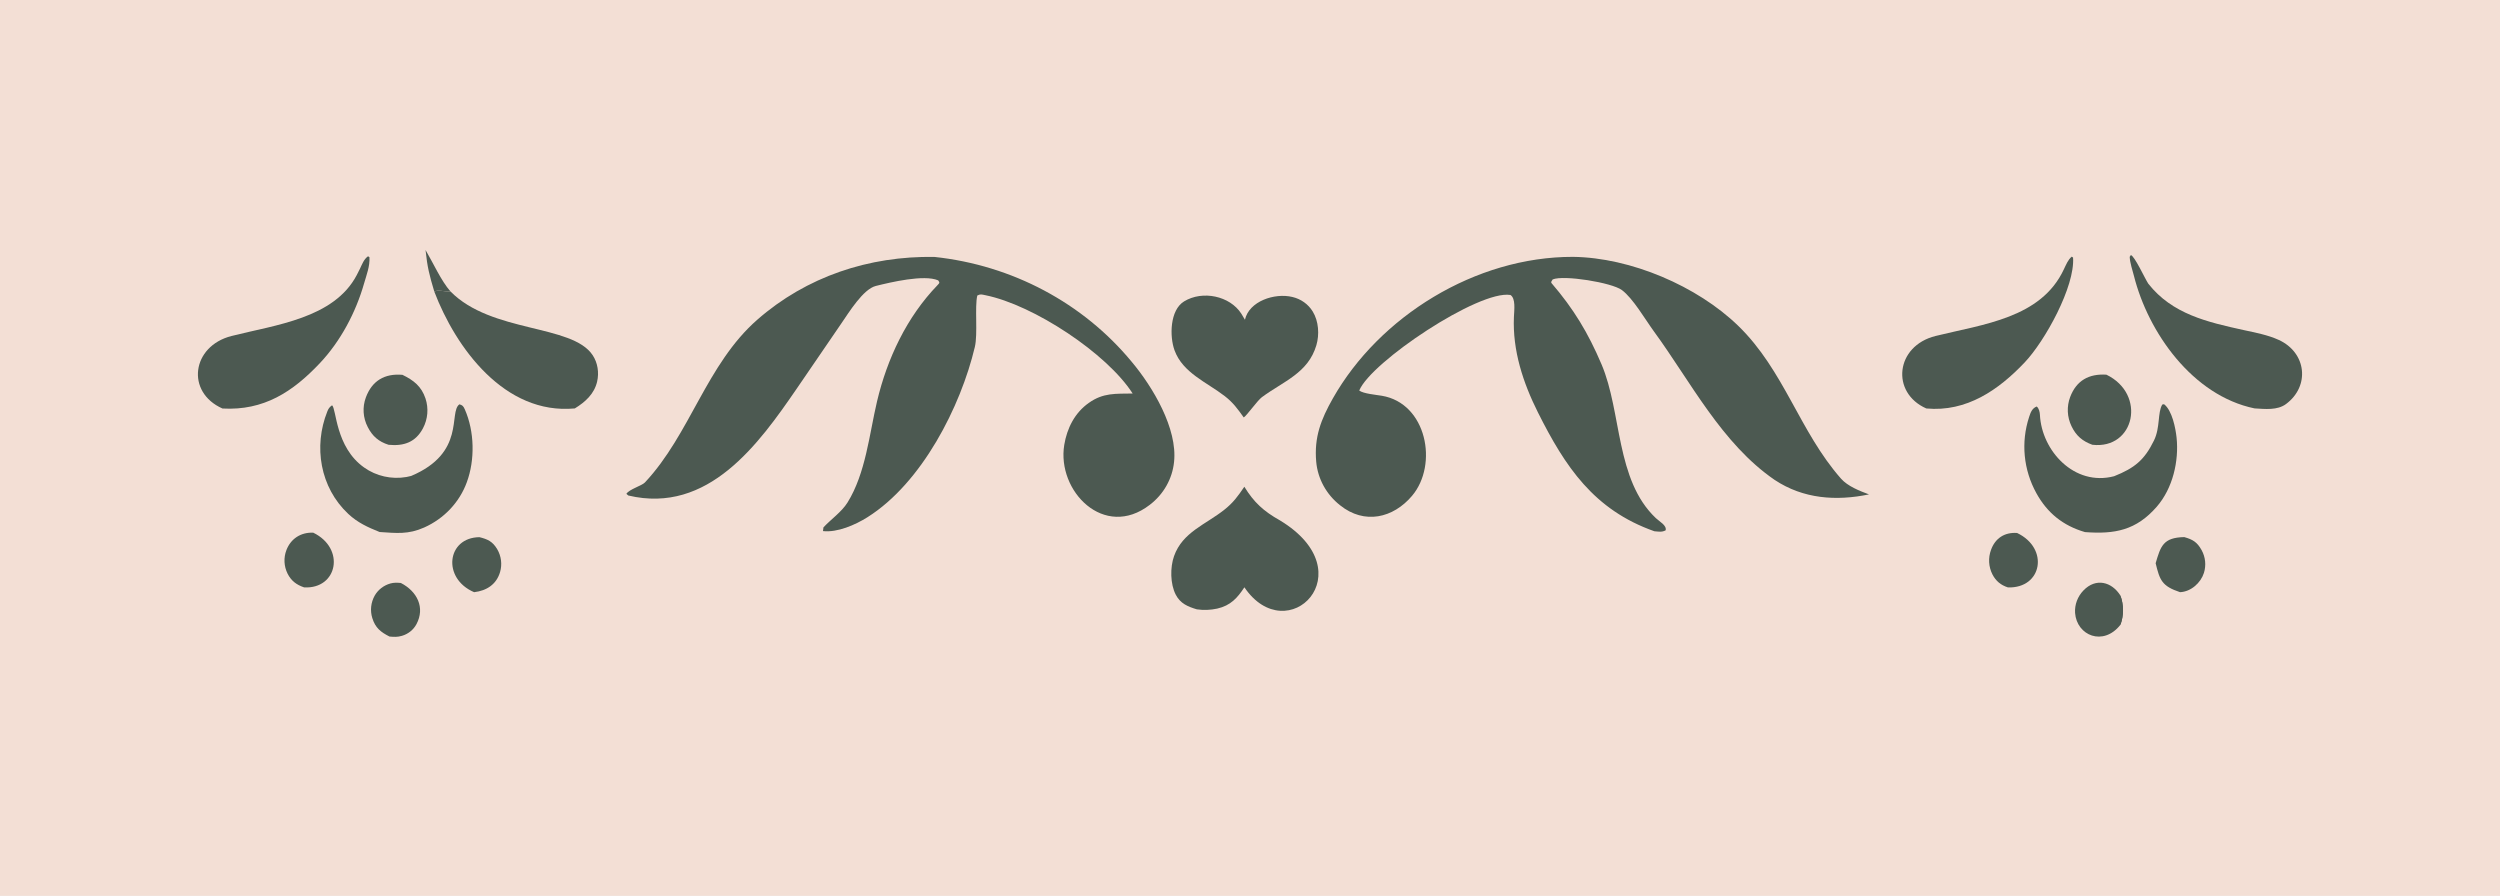
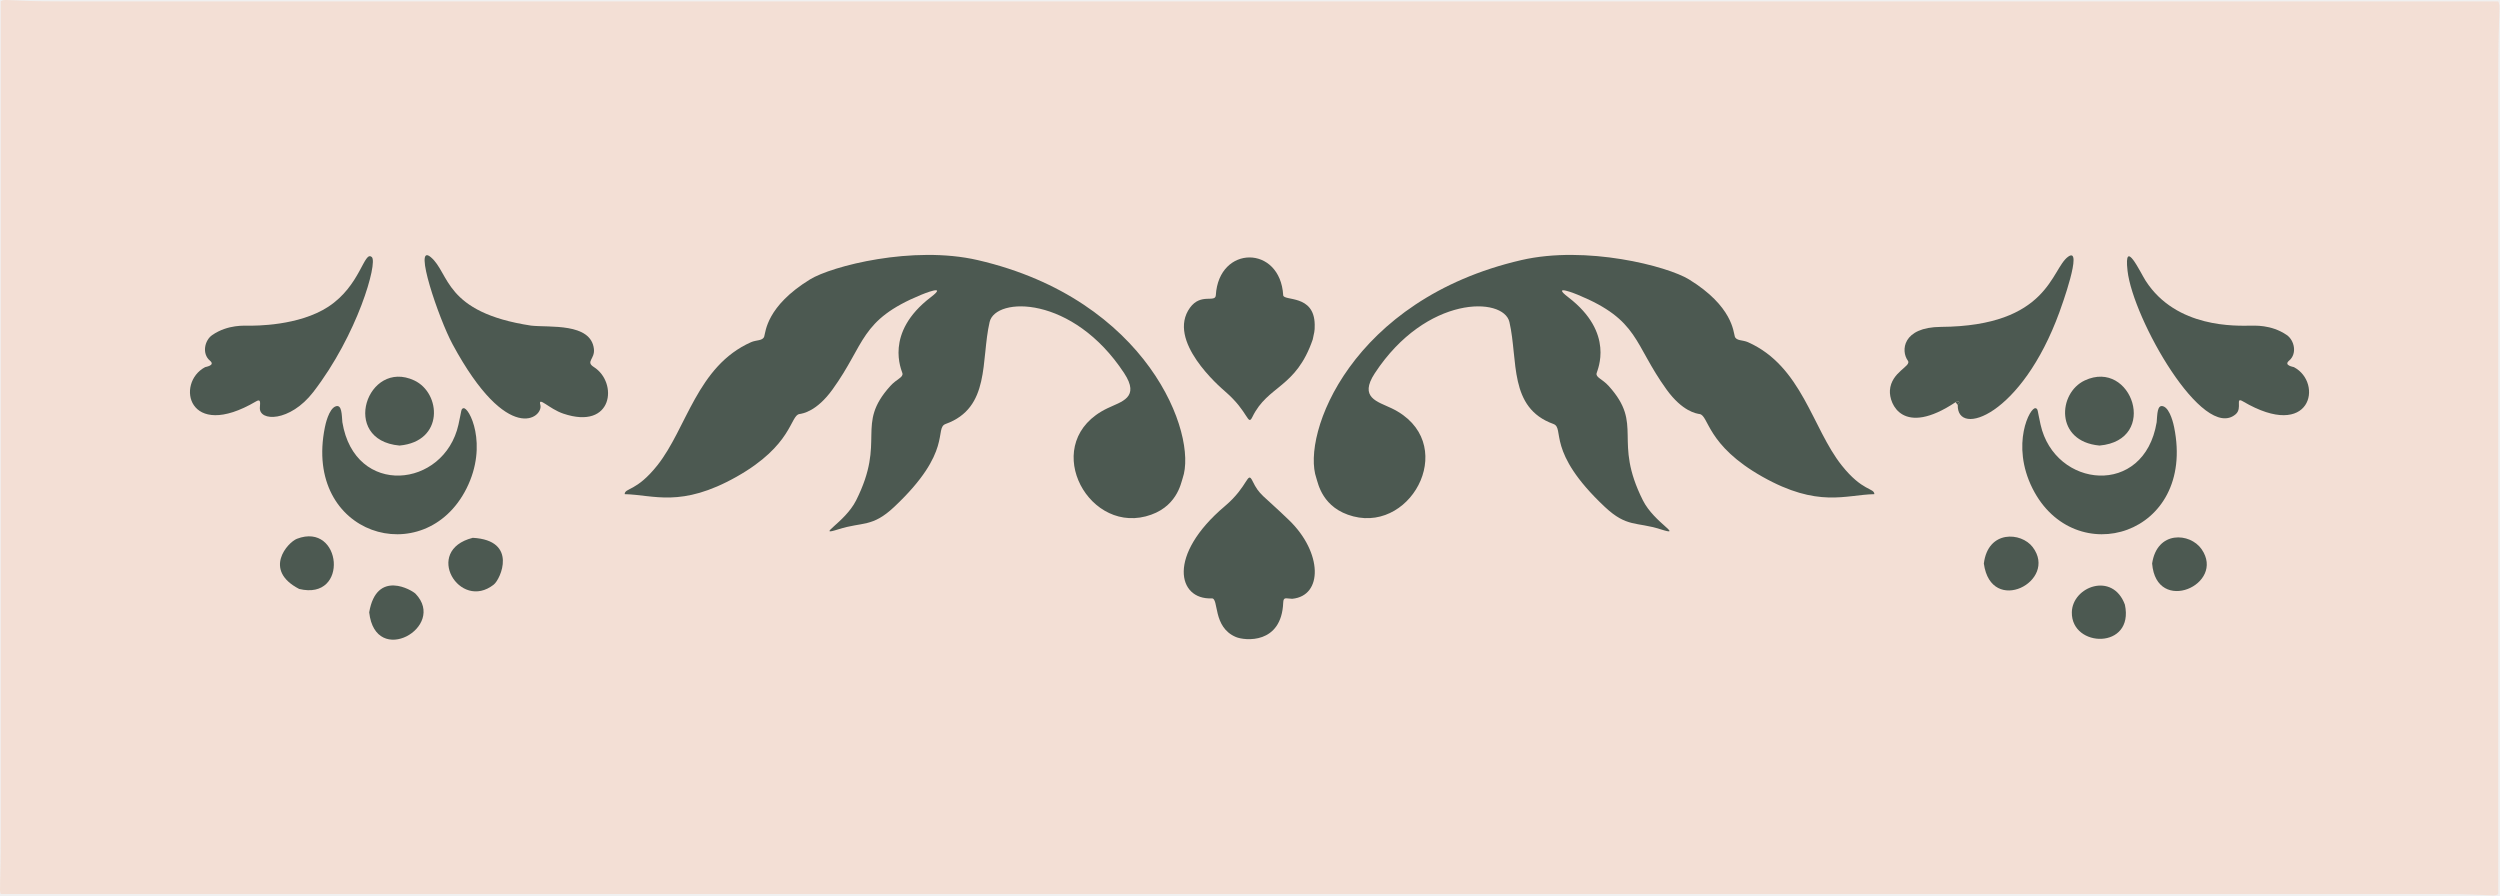
<svg xmlns="http://www.w3.org/2000/svg" width="240" height="86" viewBox="0 0 240 86" fill="none">
-   <g clip-path="url(#clip0_130_1550)">
-     <path d="M0 86H240V-81.401H0V86Z" fill="#F3DFD5" />
-     <path d="M79.006 50.985C80.39 51.139 82.104 50.393 83.282 49.65C88.513 46.353 92.231 39.023 93.585 33.307C93.882 32.055 93.559 29.473 93.82 28.372C94.122 28.212 94.221 28.264 94.597 28.34C99.216 29.272 106.275 33.929 108.734 37.777C107.093 37.807 105.918 37.692 104.534 38.673C103.168 39.627 102.429 41.129 102.169 42.705C101.436 47.136 105.999 51.83 110.368 48.472C111.7 47.46 112.546 45.968 112.71 44.342C113.053 41.151 110.68 37.157 108.639 34.727C103.974 29.081 97.162 25.46 89.713 24.666C83.421 24.556 77.418 26.56 72.704 30.689C67.814 34.972 66.267 41.671 61.916 46.313C61.613 46.636 60.386 46.974 60.133 47.411L60.318 47.568C68 49.394 72.856 42.595 76.471 37.332L80.761 31.06C81.494 29.996 82.864 27.753 84.079 27.451C85.512 27.094 88.712 26.333 90.064 26.915C90.206 27.131 90.235 27.133 90.006 27.37C87.037 30.44 85.157 34.461 84.196 38.53C83.452 41.678 83.112 45.43 81.358 48.247C80.797 49.147 79.771 49.853 79.052 50.627C79.052 50.627 79.01 50.955 79.006 50.985Z" fill="#4C5951" />
-     <path d="M86.305 41.191C86.721 41.241 87.009 41.333 87.353 41.139C87.848 40.456 87.606 40.021 86.932 39.542C86.368 39.851 85.562 40.658 86.305 41.191Z" fill="#4C5951" />
-     <path d="M158.821 51.001C159.254 51.034 159.53 51.106 159.902 50.911C160.02 50.433 159.32 50.081 158.96 49.739C155.075 46.06 155.709 39.587 153.746 34.974C152.455 31.944 151.077 29.66 148.952 27.186C148.85 27.069 148.996 26.927 149.061 26.824C150.123 26.38 154.728 27.125 155.7 27.845C156.771 28.637 157.96 30.699 158.775 31.812C162.298 36.629 165.274 42.578 170.364 46.069C173.123 47.902 176.282 48.114 179.424 47.462C178.516 47.128 177.378 46.675 176.741 45.954C172.746 41.423 171.288 35.564 166.865 31.274C162.936 27.463 156.546 24.727 151.005 24.658C141.633 24.64 132.402 30.393 127.959 38.239C126.811 40.269 126.149 41.963 126.356 44.328C126.502 45.96 127.328 47.467 128.645 48.504C130.987 50.387 133.747 49.741 135.558 47.598C138.092 44.598 136.968 38.71 132.649 37.992C132.081 37.898 130.887 37.794 130.486 37.492C131.603 34.749 141.981 27.811 145.006 28.319C145.517 28.655 145.367 29.738 145.336 30.429C145.195 33.63 146.207 36.728 147.641 39.59C150.248 44.789 152.997 48.947 158.821 51.001Z" fill="#4C5951" />
-     <path d="M149.974 38.722C150.24 38.807 150.528 38.668 150.615 38.412C150.704 38.156 150.559 37.88 150.292 37.796C150.028 37.712 149.741 37.85 149.654 38.106C149.566 38.361 149.709 38.637 149.974 38.722Z" fill="#4C5951" />
-     <path d="M114.898 58.497C115.547 58.59 116.21 58.566 116.851 58.426C118.14 58.133 118.793 57.401 119.461 56.381C123.576 62.441 131.127 54.946 122.874 49.957C121.3 49.075 120.378 48.227 119.456 46.727C118.844 47.627 118.416 48.232 117.551 48.922C115.759 50.354 113.527 51.075 112.708 53.388C112.326 54.467 112.337 56.062 112.875 57.094C113.315 57.939 114.023 58.235 114.898 58.497Z" fill="#4C5951" />
-     <path d="M119.398 40.074C119.68 39.916 120.707 38.45 121.138 38.132C123.228 36.586 125.584 35.82 126.374 33.134C126.67 32.126 126.601 30.837 126.014 29.891C125.586 29.198 124.886 28.701 124.072 28.51C122.362 28.097 119.916 28.914 119.514 30.695C119.404 30.498 119.289 30.304 119.167 30.113C118.068 28.404 115.444 27.851 113.671 28.935C112.305 29.77 112.267 32.291 112.755 33.63C113.545 35.797 115.849 36.693 117.582 38.031C118.384 38.654 118.822 39.267 119.398 40.074Z" fill="#4C5951" />
-     <path d="M21.358 39.217C25.325 39.44 28.108 37.614 30.697 34.873C32.707 32.746 34.16 29.979 34.947 27.225C35.18 26.409 35.522 25.556 35.467 24.689L35.329 24.602C34.926 24.899 34.769 25.351 34.554 25.802C34.455 26.008 34.352 26.211 34.245 26.413C32.056 30.571 26.431 31.188 22.229 32.255C18.391 33.23 17.817 37.653 21.358 39.217Z" fill="#4C5951" />
-     <path d="M21.264 36.696C21.833 36.449 22.57 35.482 22.496 34.826C22.182 34.52 22.309 34.615 21.79 34.531C21.155 34.541 20.812 34.538 20.347 34.957C20.008 35.851 20.591 36.164 21.264 36.696Z" fill="#4C5951" />
-     <path d="M184.928 39.213C188.793 39.573 191.868 37.43 194.366 34.796C196.326 32.731 199.208 27.495 199.014 24.727L198.888 24.637C198.527 24.929 198.336 25.431 198.132 25.851C195.948 30.542 190.402 31.12 185.822 32.252C181.949 33.211 181.499 37.703 184.928 39.213Z" fill="#4C5951" />
-     <path d="M216.434 39.206C217.429 39.264 218.622 39.408 219.457 38.788C221.783 37.059 221.42 33.853 218.769 32.636C217.713 32.152 216.535 31.937 215.409 31.69C211.896 30.919 208.525 30.151 206.233 27.23C205.882 26.69 204.96 24.648 204.566 24.483L204.451 24.657C204.475 25.253 204.715 25.912 204.861 26.494C206.215 31.875 210.455 37.968 216.434 39.206Z" fill="#4C5951" />
-     <path d="M200.157 51.081C203.022 51.296 205.073 50.911 207.046 48.648C208.588 46.877 209.189 44.267 208.951 42.005C208.857 41.122 208.527 39.397 207.747 38.804L207.578 38.837C207.112 39.617 207.397 41.029 206.782 42.288C205.866 44.166 204.915 44.935 202.952 45.718C199.128 46.718 195.999 43.265 195.833 39.827C195.82 39.562 195.741 39.185 195.521 39.023C195.068 39.206 194.935 39.606 194.795 40.031C193.997 42.462 194.249 45.099 195.494 47.35C196.533 49.234 198.037 50.462 200.157 51.081Z" fill="#4C5951" />
-     <path d="M36.444 51.073C38.071 51.18 39.192 51.322 40.729 50.637C42.64 49.779 44.111 48.217 44.811 46.303C45.604 44.166 45.563 41.425 44.618 39.29C44.478 38.971 44.383 38.895 44.105 38.814C43.037 39.572 44.751 43.465 39.473 45.69C39.319 45.731 39.172 45.767 39.014 45.793C37.59 46.039 36.123 45.71 34.959 44.882C32.183 42.925 32.303 39.196 31.873 38.91C31.622 39.095 31.535 39.218 31.419 39.508C30.084 42.854 30.718 46.793 33.436 49.337C34.328 50.172 35.308 50.619 36.444 51.073Z" fill="#4C5951" />
-     <path d="M41.693 27.995C43.742 33.376 48.432 39.848 55.182 39.209C56.197 38.587 57.053 37.807 57.324 36.634C57.522 35.776 57.386 34.836 56.892 34.092C54.91 31.107 47.183 31.987 43.24 27.972C42.532 28.021 42.119 27.773 41.693 27.995Z" fill="#4C5951" />
-     <path d="M37.303 42.7C38.779 42.844 39.897 42.448 40.603 41.119C41.074 40.231 41.161 39.201 40.847 38.252C40.452 37.086 39.719 36.511 38.634 35.983C36.913 35.833 35.715 36.566 35.127 38.141C34.776 39.078 34.841 40.111 35.306 41C35.755 41.879 36.354 42.399 37.303 42.7Z" fill="#4C5951" />
-     <path d="M200.863 42.697C204.932 43.168 206.095 37.847 202.213 35.968C200.52 35.863 199.337 36.541 198.74 38.102C198.391 39.022 198.438 40.037 198.869 40.923C199.306 41.831 199.909 42.349 200.863 42.697Z" fill="#4C5951" />
-     <path d="M29.196 56.39C32.413 56.562 33.181 52.646 30.069 51.136C28.864 51.092 27.92 51.72 27.499 52.8C27.213 53.541 27.253 54.361 27.608 55.073C27.959 55.763 28.461 56.14 29.196 56.39Z" fill="#4C5951" />
-     <path d="M192.764 56.393C196.052 56.496 196.742 52.644 193.642 51.166C192.424 51.08 191.534 51.683 191.137 52.789C190.853 53.559 190.901 54.406 191.272 55.141C191.602 55.779 192.074 56.17 192.764 56.393Z" fill="#4C5951" />
-     <path d="M209.284 56.849C210.338 56.805 211.274 55.949 211.575 55.004C211.806 54.271 211.726 53.479 211.35 52.803C210.926 52.041 210.504 51.791 209.688 51.561C207.653 51.6 207.422 52.445 206.942 54.067C207.339 55.719 207.556 56.271 209.284 56.849Z" fill="#4C5951" />
-     <path d="M45.515 56.85C46.738 56.707 47.662 56.088 48.008 54.913C48.222 54.172 48.121 53.38 47.726 52.712C47.284 51.978 46.815 51.764 46.03 51.569C42.893 51.598 42.414 55.525 45.515 56.85Z" fill="#4C5951" />
-     <path d="M37.393 61.108C37.828 61.147 38.159 61.169 38.591 61.038C39.19 60.863 39.69 60.462 39.977 59.926C40.83 58.334 40.051 56.772 38.481 55.965C38.14 55.935 37.817 55.918 37.483 56.012C36.843 56.191 36.302 56.606 35.978 57.167C35.601 57.832 35.516 58.614 35.742 59.34C36.036 60.276 36.539 60.676 37.393 61.108Z" fill="#4C5951" />
-     <path d="M203.558 57.168C202.726 55.851 201.206 55.443 200.013 56.682C199.45 57.264 199.158 58.043 199.207 58.837C199.365 61.013 201.912 62.08 203.564 59.977C203.893 59.067 203.891 58.076 203.558 57.168Z" fill="#4C5951" />
-     <path d="M203.564 59.976C203.893 59.067 203.891 58.076 203.558 57.168C203.355 57.789 203.245 59.398 203.564 59.976Z" fill="#4C5951" />
-     <path d="M40.852 24C41.029 25.678 41.214 26.385 41.693 27.995C42.119 27.773 42.532 28.021 43.24 27.972C42.353 26.966 41.579 25.232 40.852 24Z" fill="#4C5951" />
+   <g clip-path="url(#clip0_216_57816)">
+     <path fill-rule="evenodd" clip-rule="evenodd" d="M234.097 85.827H0.073C-0.092 85.399 0.073 85.379 0.073 80.091V0.132C0.424 -0.165 0.497 0.132 5.81 0.132H239.833C240.104 0.635 239.833 0.679 239.833 7.273V85.827C239.483 86.124 239.41 85.827 234.097 85.827Z" fill="#F3DFD5" />
+     <path fill-rule="evenodd" clip-rule="evenodd" d="M59.968 47.439C59.986 46.82 61.094 47.206 63.103 44.676C65.936 41.111 66.916 35.156 72.096 32.852C72.62 32.618 73.223 32.74 73.367 32.299C73.507 31.872 73.564 29.403 77.763 26.823C79.841 25.547 87.638 23.529 93.867 24.971C110.177 28.747 115.009 41.699 113.534 45.913C113.371 46.378 112.974 48.805 109.984 49.574C104.166 51.069 99.81 42.33 106.297 39.202C107.67 38.54 109.471 38.183 107.919 35.822C102.992 28.322 95.568 28.461 95.002 30.916C94.152 34.603 95.098 39.146 90.784 40.7C89.652 41.108 91.542 43.312 85.84 48.666C83.723 50.654 82.823 50.071 80.499 50.809C78.196 51.54 81.094 50.208 82.186 48.039C85.116 42.215 82.065 40.827 85.469 37.057C86.094 36.365 86.728 36.245 86.633 35.83C86.57 35.558 84.848 31.971 89.355 28.533C91.101 27.201 88.511 28.267 88.442 28.296C82.518 30.735 83.109 32.976 79.918 37.393C78.396 39.501 77.058 39.702 76.745 39.749C75.852 39.883 76.094 42.732 70.718 45.764C65.355 48.788 62.745 47.496 59.968 47.439Z" fill="#4C5951" />
+     <path fill-rule="evenodd" clip-rule="evenodd" d="M179.939 47.439C177.162 47.496 174.551 48.788 169.189 45.764C163.812 42.733 164.055 39.883 163.162 39.749C162.849 39.702 161.511 39.501 159.988 37.393C156.798 32.976 157.389 30.735 151.465 28.296C151.395 28.267 148.817 27.206 150.552 28.533C155.043 31.97 153.351 35.498 153.274 35.83C153.178 36.245 153.812 36.365 154.437 37.057C157.842 40.827 154.79 42.215 157.721 48.039C158.812 50.208 161.71 51.54 159.407 50.809C157.084 50.071 156.184 50.654 154.067 48.666C148.364 43.312 150.255 41.108 149.122 40.7C144.809 39.146 145.754 34.603 144.905 30.917C144.34 28.464 136.92 28.316 131.987 35.822C130.435 38.184 132.239 38.542 133.609 39.202C140.097 42.33 135.741 51.069 129.923 49.574C126.933 48.805 126.536 46.379 126.373 45.913C124.898 41.702 129.728 28.747 146.04 24.971C152.273 23.528 160.072 25.55 162.143 26.823C166.343 29.404 166.401 31.874 166.54 32.299C166.684 32.74 167.286 32.618 167.811 32.852C172.99 35.156 173.97 41.109 176.803 44.676C178.81 47.202 179.921 46.821 179.939 47.439Z" fill="#4C5951" />
+     <path fill-rule="evenodd" clip-rule="evenodd" d="M187.737 38.609C182.673 41.982 181.346 38.785 181.432 37.478C181.548 35.692 183.547 35.156 183.155 34.624C182.473 33.697 182.608 31.406 186.332 31.381C196.697 31.308 196.901 25.826 198.537 24.647C200.038 23.565 197.857 29.55 197.71 29.953C194.079 39.921 187.859 42.012 187.945 38.882C187.947 38.719 188.087 38.8 188.09 38.648C188.09 38.633 188.091 38.531 187.951 38.516C187.874 38.507 187.814 38.618 187.737 38.609Z" fill="#4C5951" />
+     <path fill-rule="evenodd" clip-rule="evenodd" d="M50.992 31.26C52.737 31.454 56.73 30.967 57.016 33.503C57.125 34.475 56.185 34.714 57.013 35.238C59.342 36.712 58.876 41.332 54.078 39.709C52.699 39.243 51.634 37.992 51.872 38.868C52.198 40.066 48.763 42.878 43.452 33.058C42.117 30.59 39.63 23.258 41.344 24.677C43.191 26.206 42.59 29.984 50.992 31.26Z" fill="#4C5951" />
+     <path fill-rule="evenodd" clip-rule="evenodd" d="M126.023 32.587C124.411 37.281 121.723 36.965 120.235 40.016C119.772 40.966 119.887 39.541 117.627 37.594C117.097 37.137 111.945 32.699 114.242 29.535C115.284 28.101 116.675 29.103 116.72 28.34C117.004 23.508 122.902 23.504 123.187 28.34C123.222 28.928 126.168 28.224 126.212 31.155C126.223 31.896 126.155 31.874 126.023 32.587Z" fill="#4C5951" />
+     <path fill-rule="evenodd" clip-rule="evenodd" d="M124.05 57.484C123.465 57.472 123.212 57.262 123.189 57.852C123.028 61.879 119.502 61.511 118.652 61.156C116.38 60.207 117.036 57.413 116.329 57.444C113.044 57.593 112.02 53.293 117.59 48.588C119.864 46.667 119.736 45.148 120.24 46.175C120.932 47.583 121.143 47.417 123.758 49.945C126.954 53.034 127.025 57.202 124.05 57.484Z" fill="#4C5951" />
+     <path fill-rule="evenodd" clip-rule="evenodd" d="M23.838 31.265C24.47 31.269 28.683 31.302 31.521 29.444C34.627 27.411 34.949 23.995 35.697 24.684C36.277 25.219 34.329 32.128 30.071 37.64C27.839 40.529 24.846 40.492 24.947 39.12C24.985 38.602 25.027 38.272 24.589 38.53C18.024 42.393 16.846 36.754 19.686 35.248C19.749 35.215 20.709 35.086 20.154 34.622C19.363 33.96 19.641 32.666 20.378 32.162C21.904 31.118 23.546 31.28 23.838 31.265Z" fill="#4C5951" />
+     <path fill-rule="evenodd" clip-rule="evenodd" d="M216.069 31.264C216.361 31.28 218.003 31.118 219.529 32.162C220.265 32.666 220.545 33.959 219.753 34.622C219.198 35.085 220.157 35.213 220.221 35.248C223.062 36.756 221.881 42.392 215.318 38.53C214.538 38.071 215.307 39.184 214.625 39.767C211.487 42.454 204.76 30.593 204.243 25.992C203.873 22.706 205.49 26.191 205.981 26.953C208.934 31.54 214.705 31.275 216.069 31.264Z" fill="#4C5951" />
+     <path fill-rule="evenodd" clip-rule="evenodd" d="M207.04 40.533C207.106 39.789 207.081 38.804 207.673 39.006C208.356 39.238 208.68 40.831 208.716 41.008C210.837 51.415 199.144 54.887 195.124 46.897C192.994 42.663 194.901 39.005 195.429 39.191C195.661 39.272 195.575 39.338 195.894 40.764C197.263 46.882 205.849 47.765 207.04 40.533Z" fill="#4C5951" />
+     <path fill-rule="evenodd" clip-rule="evenodd" d="M32.867 40.533C34.057 47.765 42.644 46.882 44.012 40.764C44.331 39.338 44.246 39.272 44.477 39.191C45.005 39.005 46.913 42.663 44.783 46.897C40.764 54.886 29.071 51.418 31.191 41.008C31.226 40.831 31.551 39.239 32.233 39.006C32.825 38.804 32.803 39.811 32.867 40.533Z" fill="#4C5951" />
+     <path fill-rule="evenodd" clip-rule="evenodd" d="M201.552 42.774C197.254 42.38 197.553 37.731 200.138 36.522C204.655 34.409 207.312 42.255 201.552 42.774Z" fill="#4C5951" />
+     <path fill-rule="evenodd" clip-rule="evenodd" d="M38.355 42.774C32.594 42.255 35.252 34.409 39.769 36.522C42.353 37.731 42.653 42.38 38.355 42.774Z" fill="#4C5951" />
+     <path fill-rule="evenodd" clip-rule="evenodd" d="M190.449 54.102C190.847 50.854 194.044 51.073 195.141 52.526C197.607 55.792 191.145 59.152 190.449 54.102Z" fill="#4C5951" />
+     <path fill-rule="evenodd" clip-rule="evenodd" d="M35.443 58.783C36.153 54.625 39.571 56.664 39.897 57.005C42.928 60.175 36.035 64.127 35.443 58.783Z" fill="#4C5951" />
+     <path fill-rule="evenodd" clip-rule="evenodd" d="M206.604 54.097C207.075 50.911 210.243 51.127 211.35 52.718C213.709 56.108 207.007 59.071 206.604 54.097Z" fill="#4C5951" />
+     <path fill-rule="evenodd" clip-rule="evenodd" d="M203.991 58.052C204.906 62.367 198.839 62.223 198.896 58.783C198.937 56.302 202.827 54.86 203.991 58.052Z" fill="#4C5951" />
+     <path fill-rule="evenodd" clip-rule="evenodd" d="M28.721 56.54C25.212 54.722 27.631 52.059 28.507 51.723C32.82 50.069 33.546 57.706 28.721 56.54Z" fill="#4C5951" />
+     <path fill-rule="evenodd" clip-rule="evenodd" d="M45.388 51.63C49.738 51.87 48.063 55.593 47.406 56.116C44.13 58.717 40.584 52.839 45.388 51.63Z" fill="#4C5951" />
+     <path fill-rule="evenodd" clip-rule="evenodd" d="M187.737 38.609C187.815 38.618 187.874 38.507 187.951 38.516C188.092 38.531 188.09 38.633 188.09 38.648C188.087 38.8 187.948 38.719 187.945 38.882L187.737 38.609Z" fill="#4C5951" />
  </g>
  <defs>
-     <clipPath id="clip0_130_1550">
-       <rect width="240" height="86" fill="white" transform="matrix(1 0 0 -1 0 86)" />
+     <clipPath id="clip0_216_57816">
+       <rect width="240" height="85.994" fill="white" />
    </clipPath>
  </defs>
</svg>
